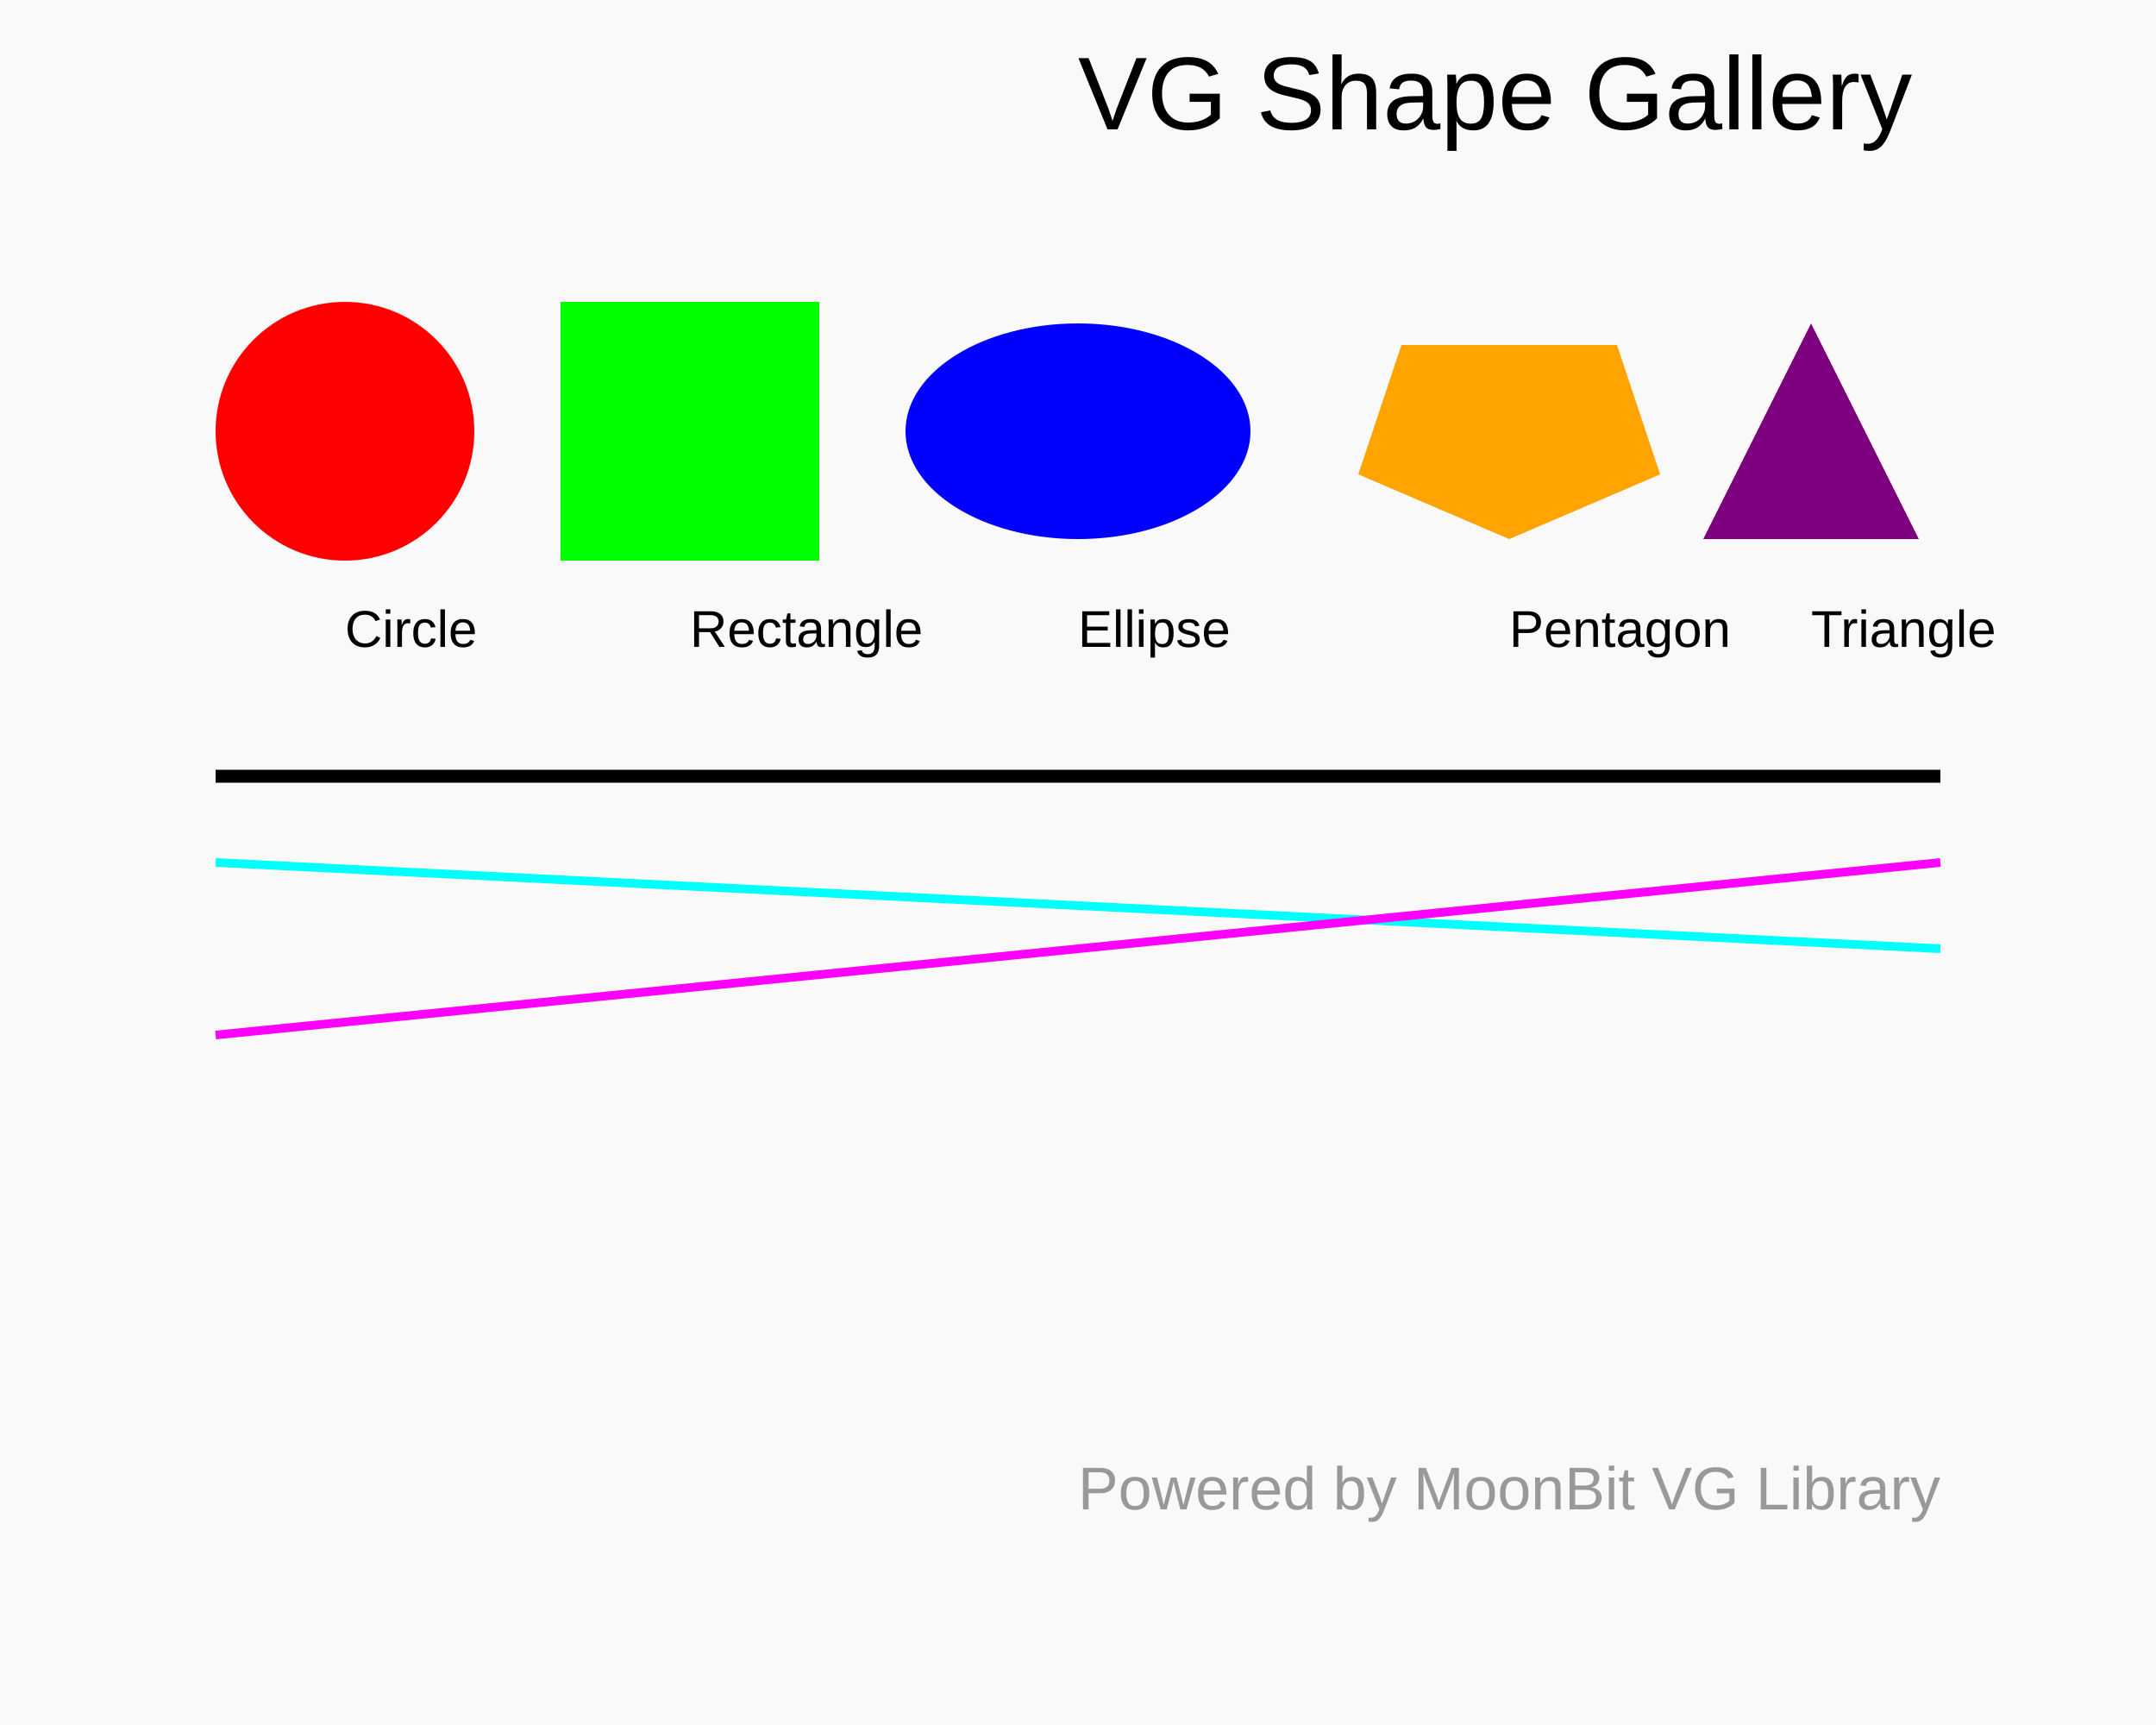
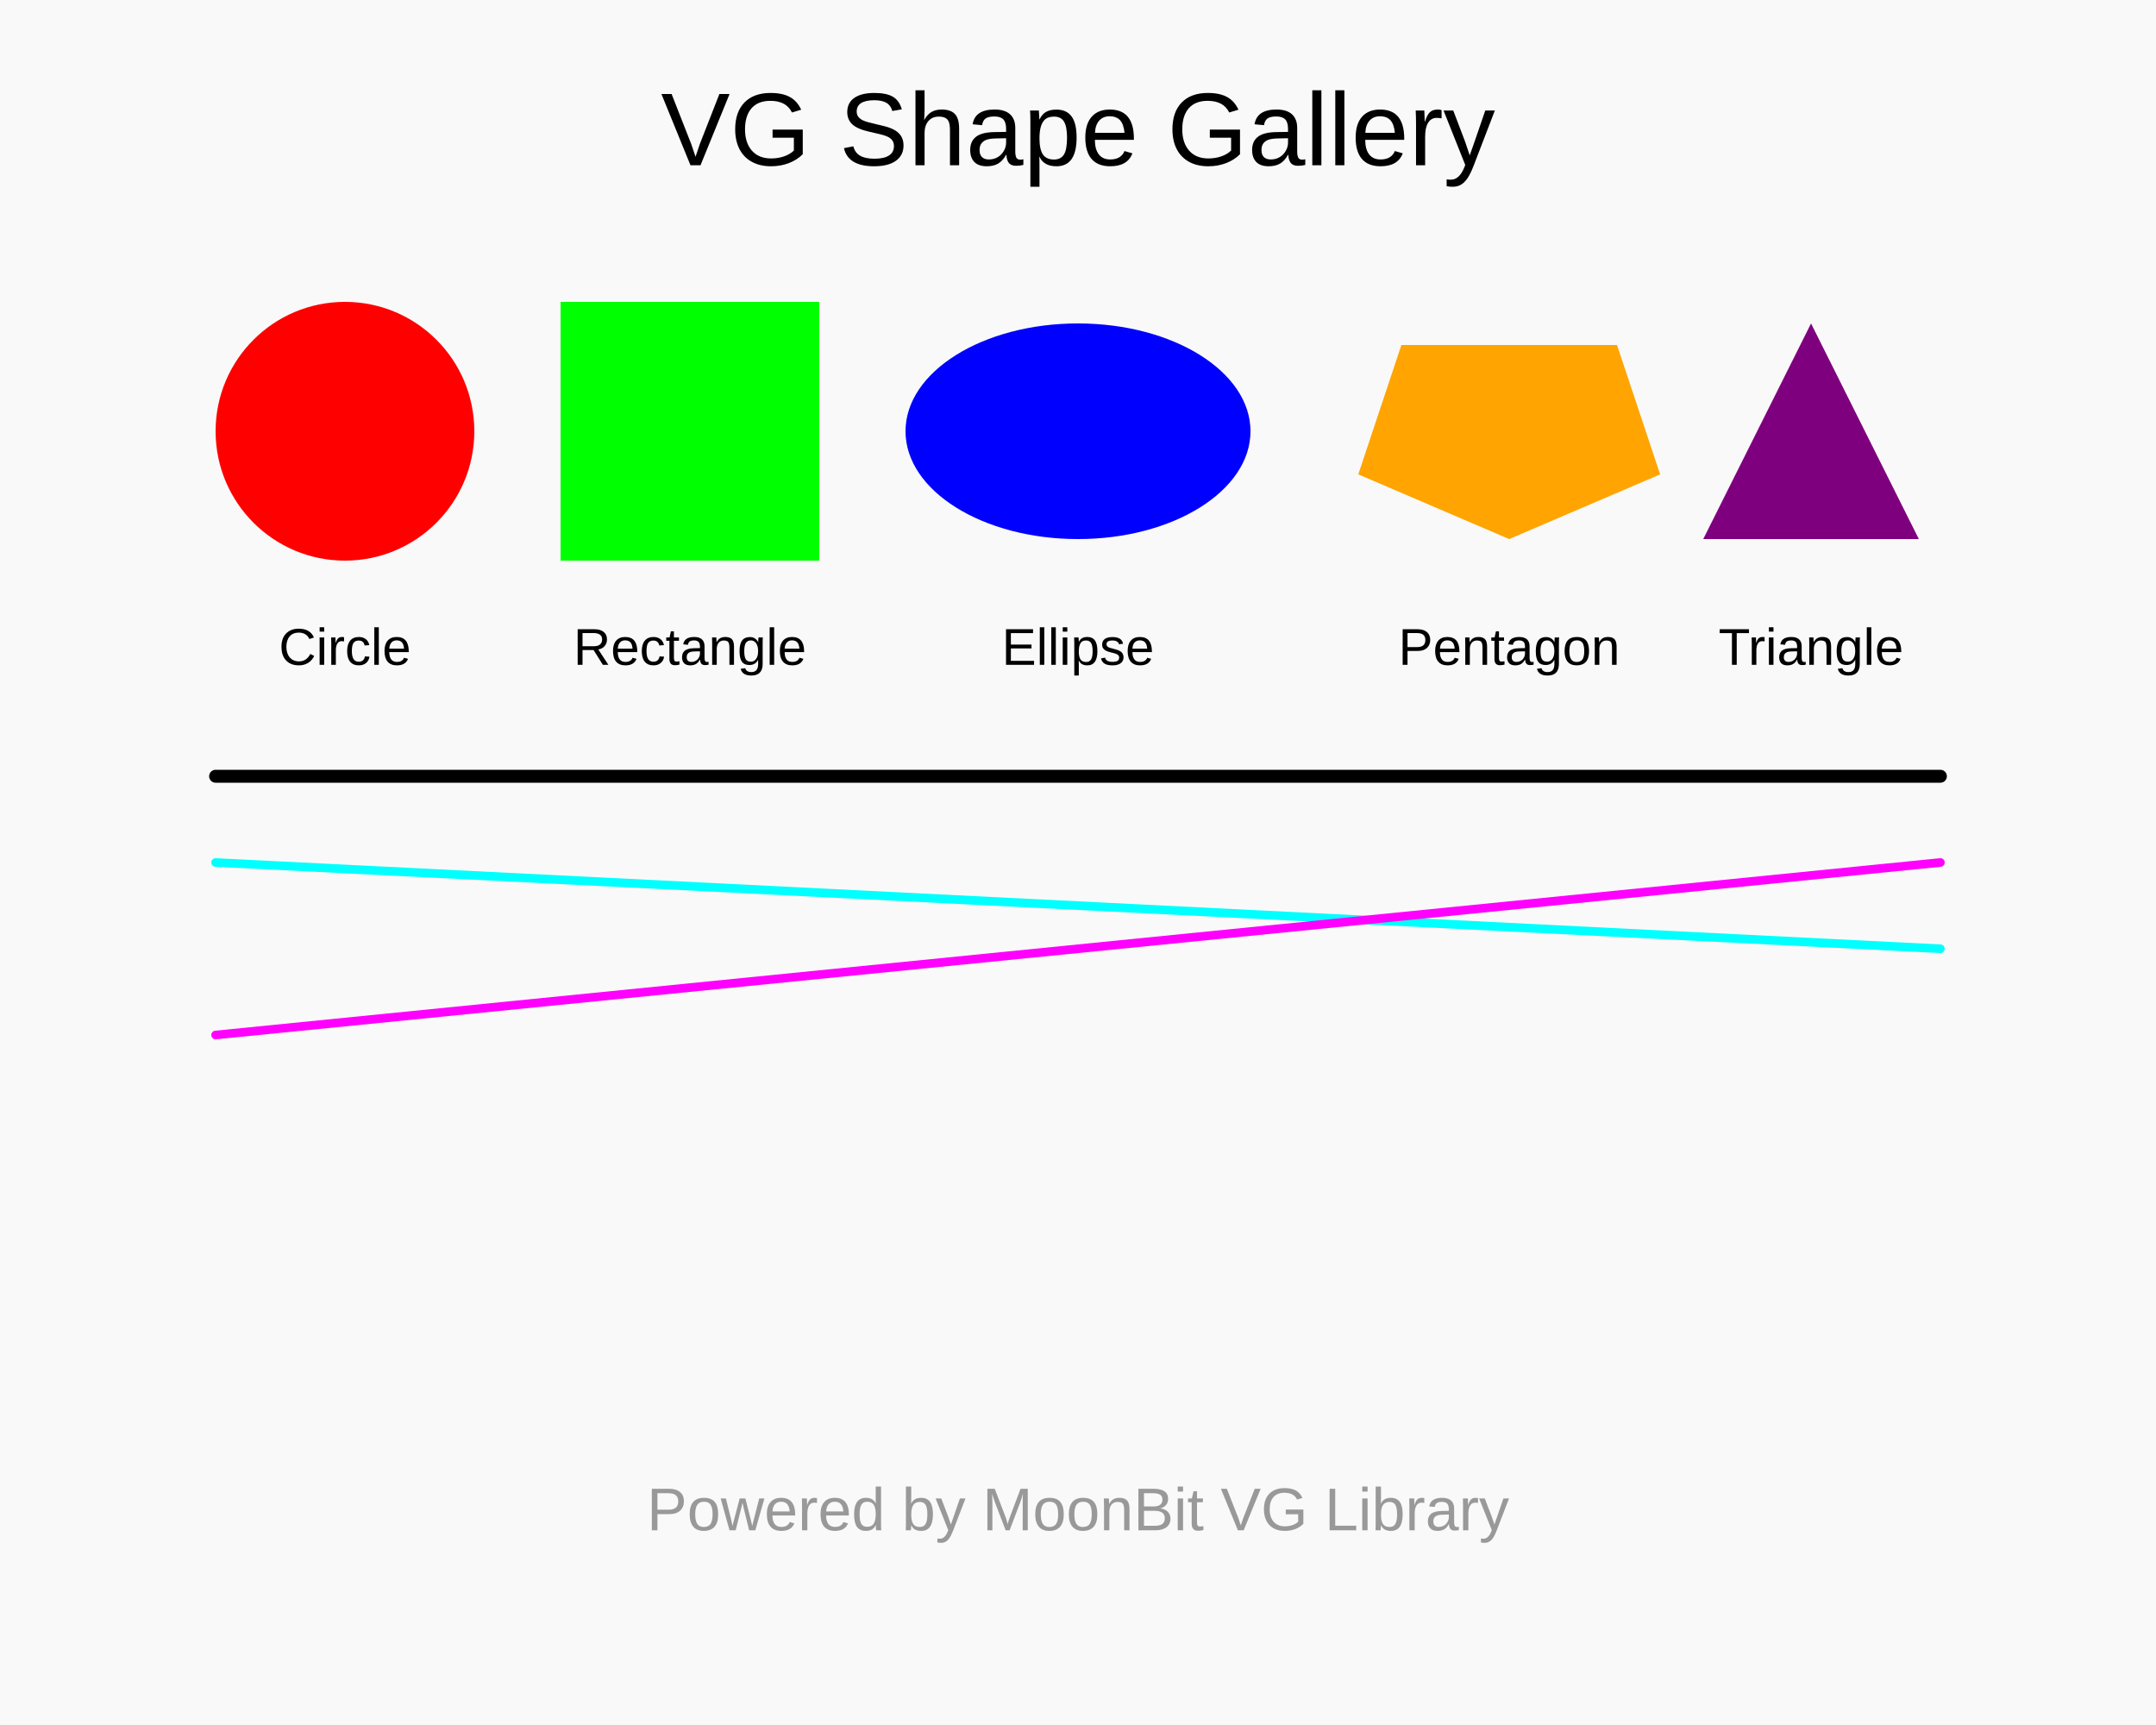
<svg xmlns="http://www.w3.org/2000/svg" width="500" height="400" viewBox="0 0 500 400">
  <rect x="0" y="0" width="500" height="400" fill="#F9F9F9" />
-   <text x="250" y="30" font-size="24" font-family="Arial, sans-serif" fill="#000000">VG Shape Gallery</text>
+   <text x="250" y="30" font-size="24" font-family="Arial, sans-serif" text-anchor="middle" dominant-baseline="central" fill="#000000">VG Shape Gallery</text>
  <circle cx="80" cy="100" r="30" fill="#FF0000" />
  <rect x="130" y="70" width="60" height="60" fill="#00FF00" />
  <ellipse cx="250" cy="100" rx="40" ry="25" fill="#0000FF" />
  <polygon points="325,80 375,80 385,110 350,125 315,110" fill="#FFA400" />
  <polygon points="420,75 395,125 445,125" fill="#7F007F" />
-   <line x1="50" y1="180" x2="450" y2="180" stroke="#000000" stroke-width="3" fill="none" />
-   <line x1="50" y1="200" x2="450" y2="220" stroke="#00FFFF" stroke-width="2" fill="none" />
-   <line x1="50" y1="240" x2="450" y2="200" stroke="#FF00FF" stroke-width="2" fill="none" />
-   <text x="80" y="150" font-size="12" font-family="Arial, sans-serif" fill="#000000">Circle</text>
-   <text x="160" y="150" font-size="12" font-family="Arial, sans-serif" fill="#000000">Rectangle</text>
-   <text x="250" y="150" font-size="12" font-family="Arial, sans-serif" fill="#000000">Ellipse</text>
-   <text x="350" y="150" font-size="12" font-family="Arial, sans-serif" fill="#000000">Pentagon</text>
-   <text x="420" y="150" font-size="12" font-family="Arial, sans-serif" fill="#000000">Triangle</text>
-   <text x="250" y="350" font-size="14" font-family="Arial, sans-serif" fill="#999999">Powered by MoonBit VG Library</text>
+   <line x1="50" y1="180" x2="450" y2="180" stroke="#000000" stroke-width="3" stroke-linecap="round" fill="none" />
+   <line x1="50" y1="200" x2="450" y2="220" stroke="#00FFFF" stroke-width="2" stroke-linecap="round" fill="none" />
+   <line x1="50" y1="240" x2="450" y2="200" stroke="#FF00FF" stroke-width="2" stroke-linecap="round" fill="none" />
+   <text x="80" y="150" font-size="12" font-family="Arial, sans-serif" text-anchor="middle" dominant-baseline="central" fill="#000000">Circle</text>
+   <text x="160" y="150" font-size="12" font-family="Arial, sans-serif" text-anchor="middle" dominant-baseline="central" fill="#000000">Rectangle</text>
+   <text x="250" y="150" font-size="12" font-family="Arial, sans-serif" text-anchor="middle" dominant-baseline="central" fill="#000000">Ellipse</text>
+   <text x="350" y="150" font-size="12" font-family="Arial, sans-serif" text-anchor="middle" dominant-baseline="central" fill="#000000">Pentagon</text>
+   <text x="420" y="150" font-size="12" font-family="Arial, sans-serif" text-anchor="middle" dominant-baseline="central" fill="#000000">Triangle</text>
+   <text x="250" y="350" font-size="14" font-family="Arial, sans-serif" text-anchor="middle" dominant-baseline="central" fill="#999999">Powered by MoonBit VG Library</text>
</svg>
